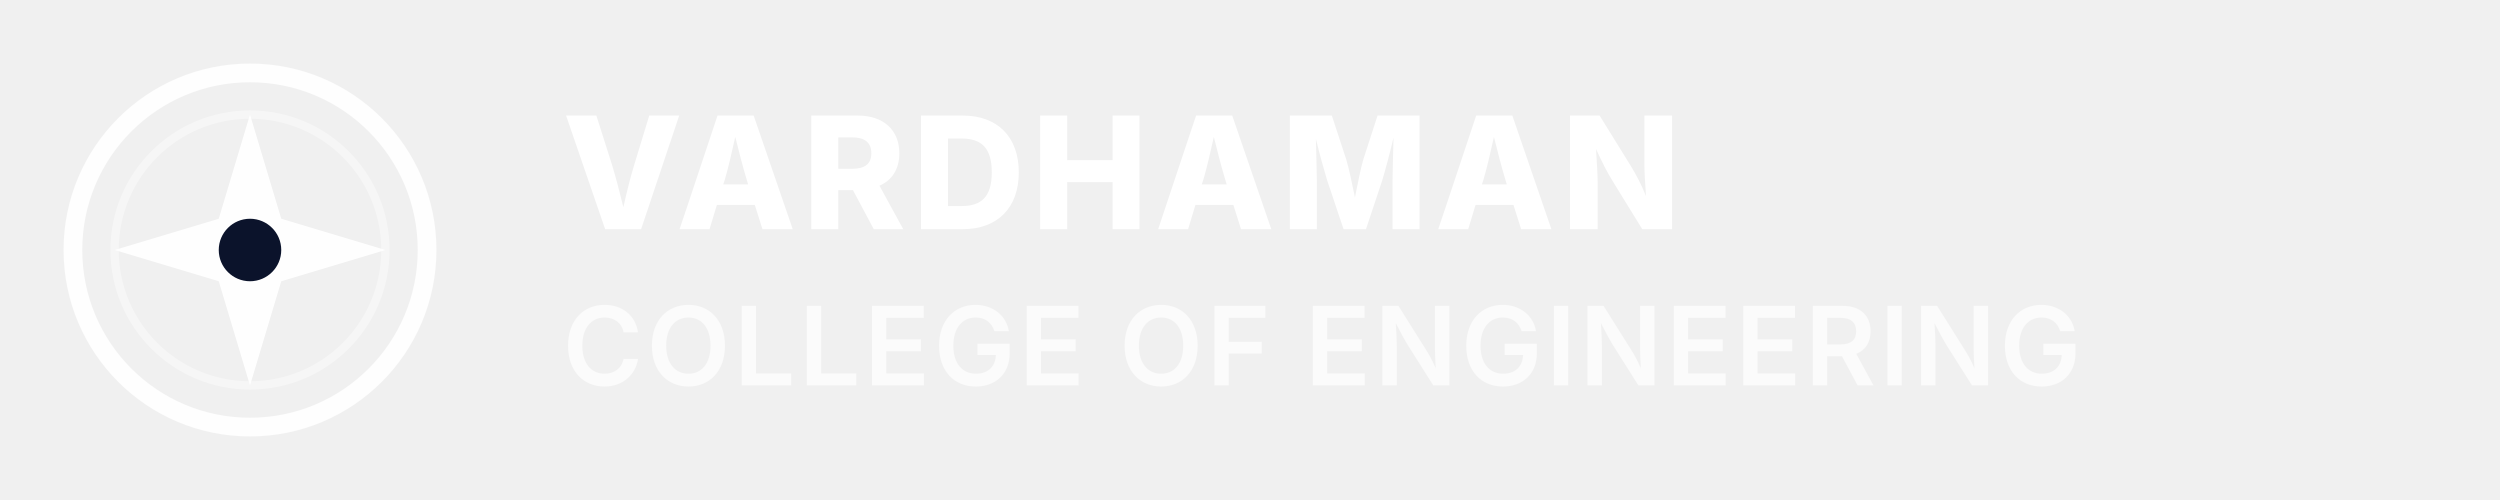
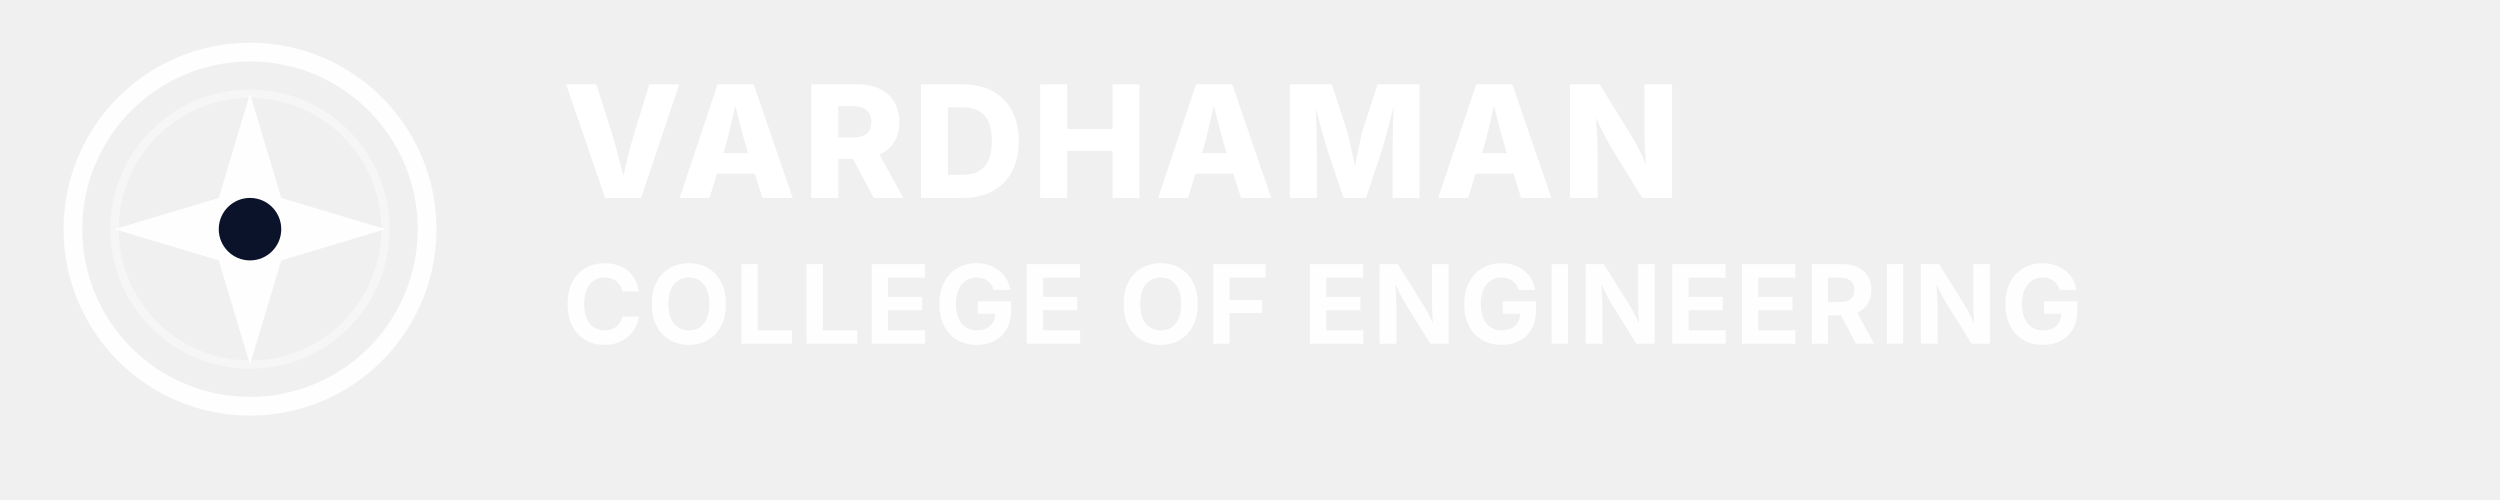
<svg xmlns="http://www.w3.org/2000/svg" viewBox="0 0 240 48" width="240" height="48" fill="none">
-   <g transform="translate(6, 6)">
+   <g transform="translate(6, 4)">
    <circle cx="18" cy="18" r="17" stroke="#FFFFFF" stroke-width="1.8" stroke-opacity="0.9" />
    <polygon points="18,5 21,15 31,18 21,21 18,31 15,21 5,18 15,15" fill="#FFFFFF" fill-opacity="0.95" />
    <circle cx="18" cy="18" r="3" fill="#0B132B" />
    <circle cx="18" cy="18" r="13" stroke="#FFFFFF" stroke-width="0.8" stroke-opacity="0.4" />
  </g>
-   <text x="54" y="22" fill="#FFFFFF" font-family="'Plus Jakarta Sans', 'Inter', -apple-system, sans-serif" font-weight="800" font-size="15" letter-spacing="0.04em">VARDHAMAN</text>
-   <text x="54" y="37" fill="#FFFFFF" fill-opacity="0.7" font-family="'Plus Jakarta Sans', 'Inter', -apple-system, sans-serif" font-weight="600" font-size="10.5" letter-spacing="0.03em">COLLEGE OF ENGINEERING</text>
+   <text x="54" y="19" fill="#FFFFFF" font-family="'Plus Jakarta Sans', 'Inter', -apple-system, sans-serif" font-weight="800" font-size="15" letter-spacing="0.04em">VARDHAMAN</text>
+   <text x="54" y="33" fill="#FFFFFF" fill-opacity="0.95" font-family="'Plus Jakarta Sans', 'Inter', -apple-system, sans-serif" font-weight="700" font-size="10.5" letter-spacing="0.03em">COLLEGE OF ENGINEERING</text>
</svg>
